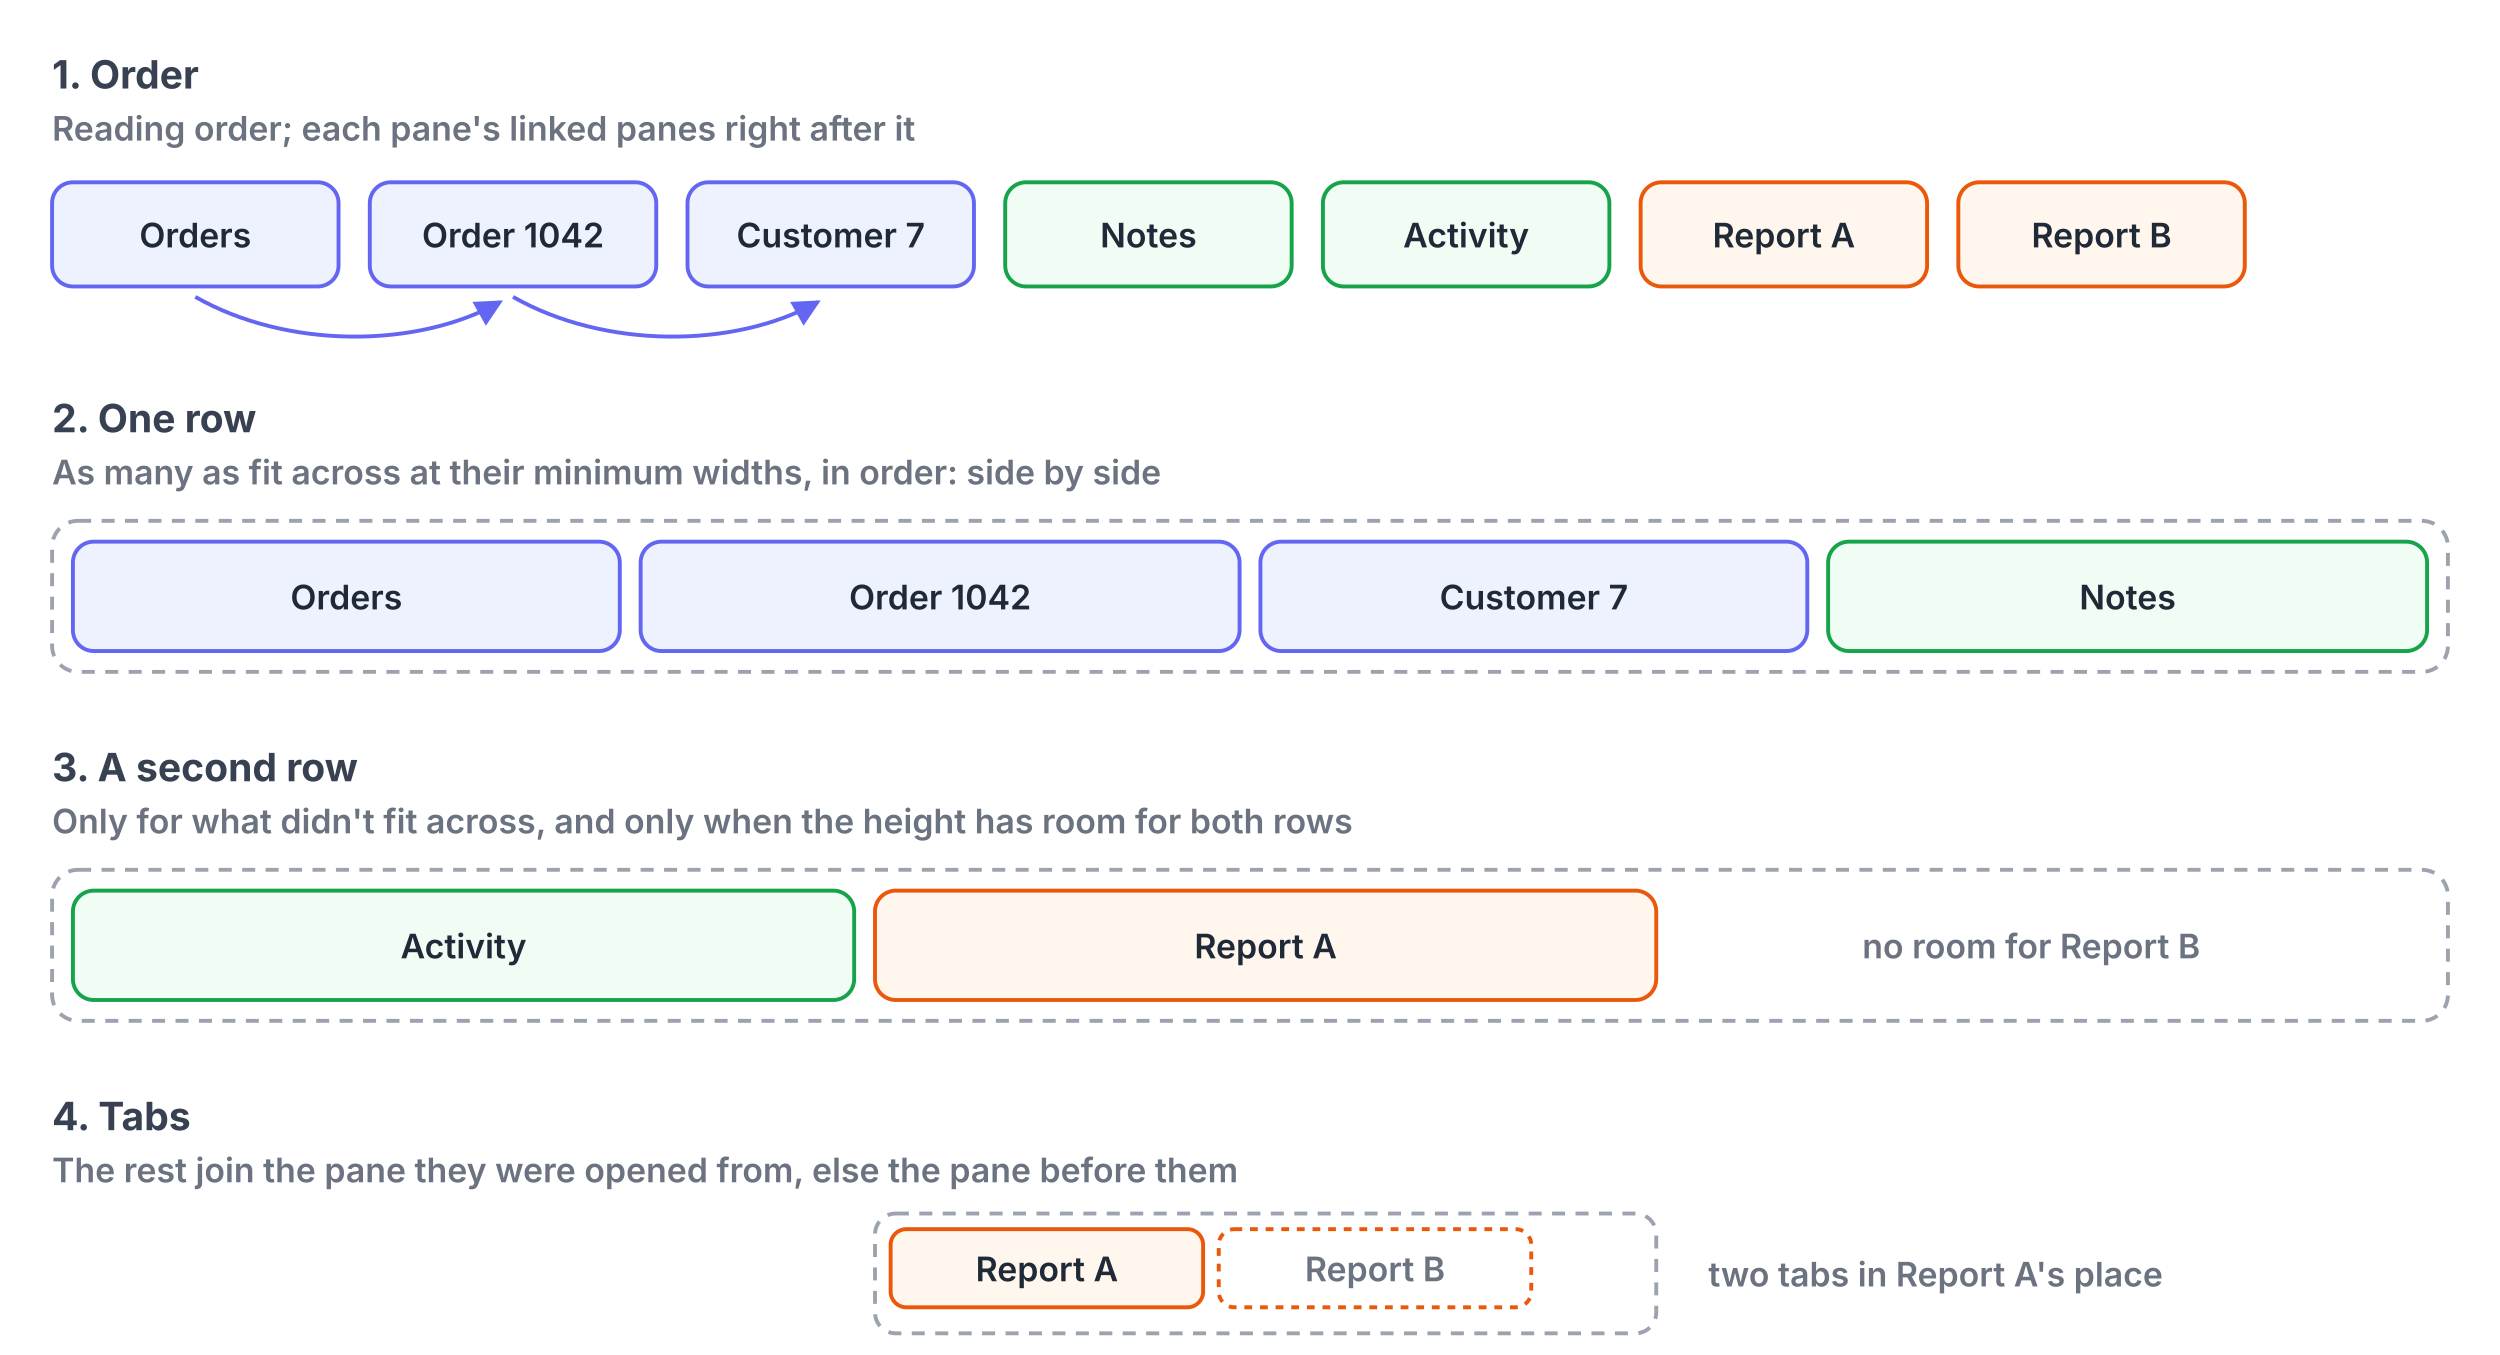
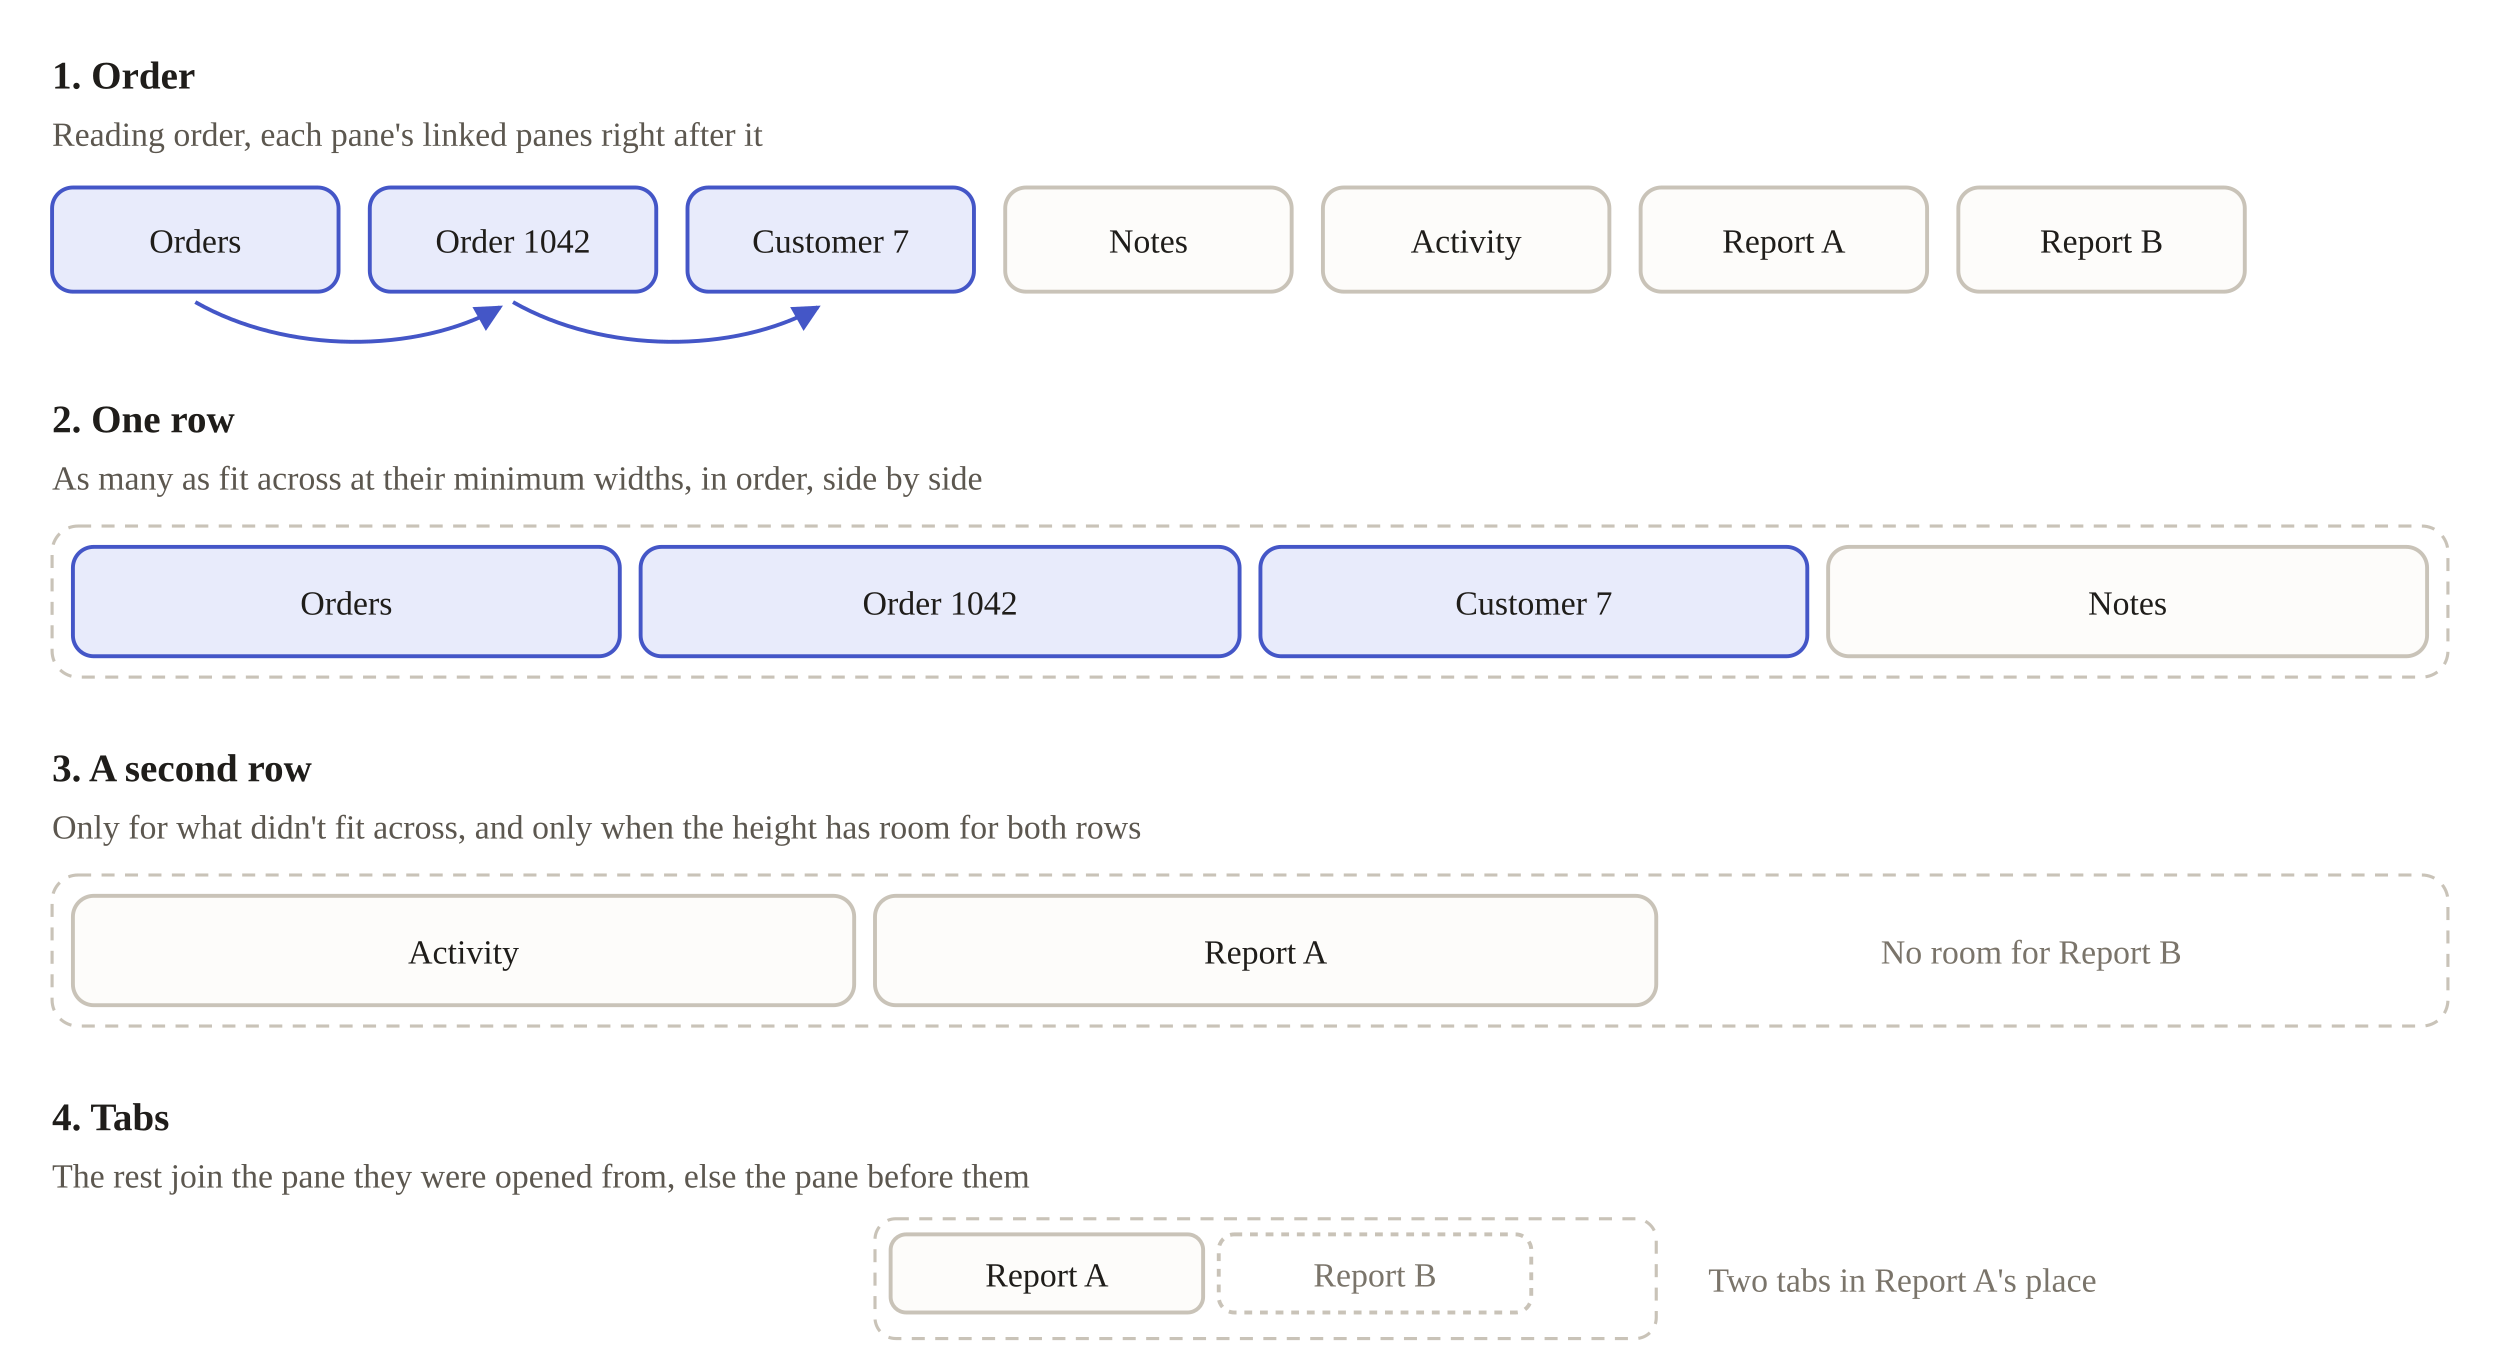
- <svg xmlns="http://www.w3.org/2000/svg" viewBox="0 0 960 520" font-family="system-ui, -apple-system, Segoe UI, sans-serif" font-size="14">
+ <svg xmlns="http://www.w3.org/2000/svg" viewBox="0 0 960 520" font-size="14">
  <style>
-     .t { fill: #6b7280; font-size: 13px; font-weight: 600; }
-     .h { fill: #374151; font-size: 15px; font-weight: 700; }
-     .p { fill: #eef2ff; stroke: #6366f1; stroke-width: 1.5; }
-     .q { fill: #f0fdf4; stroke: #16a34a; stroke-width: 1.5; }
-     .r { fill: #fff7ed; stroke: #ea580c; stroke-width: 1.5; }
-     .w { fill: none; stroke: #9ca3af; stroke-width: 1.5; stroke-dasharray: 5 4; }
-     .l { fill: none; stroke: #6366f1; stroke-width: 1.5; marker-end: url(#a); }
-     .n { fill: #1f2937; font-size: 13px; font-weight: 600; }
+     .al-root { font-family: var(--d-font, "Atkinson Hyperlegible Next", system-ui, sans-serif); }
+     .al-step { fill: var(--jali-text, #1f1d1a); font-size: 15px; font-weight: 600; }
+     .al-note { fill: var(--jali-text-muted, #5c574f); font-size: 13px; }
+     .al-chain { fill: var(--jali-accent-soft, #e8ebfb); stroke: var(--jali-accent, #4456c7); stroke-width: 1.5; }
+     .al-pane { fill: var(--jali-surface, #fdfcfa); stroke: var(--jali-border-strong, #c9c3b8); stroke-width: 1.5; }
+     .al-tab { fill: none; stroke: var(--jali-border-strong, #c9c3b8); stroke-width: 1.5; stroke-dasharray: 3 3; }
+     .al-room { fill: none; stroke: var(--jali-border-strong, #c9c3b8); stroke-width: 1.2; stroke-dasharray: 5 4; }
+     .al-link { fill: none; stroke: var(--jali-accent, #4456c7); stroke-width: 1.5; marker-end: url(#al-arrow); }
+     .al-arrow { fill: var(--jali-accent, #4456c7); }
+     .al-name { fill: var(--jali-text, #1f1d1a); font-size: 13px; font-weight: 500; }
+     .al-faint { fill: var(--jali-text-subtle, #7a746a); font-size: 13px; }
  </style>
  <defs>
-     <marker id="a" viewBox="0 0 8 8" refX="7" refY="4" markerWidth="7" markerHeight="7" orient="auto">
-       <path d="M0 0 8 4 0 8z" fill="#6366f1" />
+     <marker id="al-arrow" viewBox="0 0 8 8" refX="7" refY="4" markerWidth="7" markerHeight="7" orient="auto">
+       <path class="al-arrow" d="M0 0 8 4 0 8z" />
    </marker>
  </defs>
-   <text x="20" y="34" class="h">1. Order</text>
-   <text x="20" y="54" class="t">Reading order; each pane's linked panes right after it</text>
-   <g transform="translate(20 70)">
-     <rect class="p" width="110" height="40" rx="8" />
-     <text x="55" y="25" text-anchor="middle" class="n">Orders</text>
-     <rect class="p" x="122" width="110" height="40" rx="8" />
-     <text x="177" y="25" text-anchor="middle" class="n">Order 1042</text>
-     <rect class="p" x="244" width="110" height="40" rx="8" />
-     <text x="299" y="25" text-anchor="middle" class="n">Customer 7</text>
-     <rect class="q" x="366" width="110" height="40" rx="8" />
-     <text x="421" y="25" text-anchor="middle" class="n">Notes</text>
-     <rect class="q" x="488" width="110" height="40" rx="8" />
-     <text x="543" y="25" text-anchor="middle" class="n">Activity</text>
-     <rect class="r" x="610" width="110" height="40" rx="8" />
-     <text x="665" y="25" text-anchor="middle" class="n">Report A</text>
-     <rect class="r" x="732" width="110" height="40" rx="8" />
-     <text x="787" y="25" text-anchor="middle" class="n">Report B</text>
-     <path class="l" d="M55 44 C 90 64, 140 64, 172 46" />
-     <path class="l" d="M177 44 C 212 64, 262 64, 294 46" />
-   </g>
-   <text x="20" y="166" class="h">2. One row</text>
-   <text x="20" y="186" class="t">As many as fit across at their minimum widths, in order: side by side</text>
-   <g transform="translate(20 200)">
-     <rect class="w" width="920" height="58" rx="10" />
-     <rect class="p" x="8" y="8" width="210" height="42" rx="8" />
-     <text x="113" y="34" text-anchor="middle" class="n">Orders</text>
-     <rect class="p" x="226" y="8" width="230" height="42" rx="8" />
-     <text x="341" y="34" text-anchor="middle" class="n">Order 1042</text>
-     <rect class="p" x="464" y="8" width="210" height="42" rx="8" />
-     <text x="569" y="34" text-anchor="middle" class="n">Customer 7</text>
-     <rect class="q" x="682" y="8" width="230" height="42" rx="8" />
-     <text x="797" y="34" text-anchor="middle" class="n">Notes</text>
-   </g>
-   <text x="20" y="300" class="h">3. A second row</text>
-   <text x="20" y="320" class="t">Only for what didn't fit across, and only when the height has room for both rows</text>
-   <g transform="translate(20 334)">
-     <rect class="w" width="920" height="58" rx="10" />
-     <rect class="q" x="8" y="8" width="300" height="42" rx="8" />
-     <text x="158" y="34" text-anchor="middle" class="n">Activity</text>
-     <rect class="r" x="316" y="8" width="300" height="42" rx="8" />
-     <text x="466" y="34" text-anchor="middle" class="n">Report A</text>
-     <text x="760" y="34" text-anchor="middle" class="t">no room for Report B</text>
-   </g>
-   <text x="20" y="434" class="h">4. Tabs</text>
-   <text x="20" y="454" class="t">The rest join the pane they were opened from, else the pane before them</text>
-   <g transform="translate(336 466)">
-     <rect class="w" width="300" height="46" rx="8" />
-     <rect class="r" x="6" y="6" width="120" height="30" rx="6" />
-     <text x="66" y="26" text-anchor="middle" class="n">Report A</text>
-     <rect x="132" y="6" width="120" height="30" rx="6" fill="none" stroke="#ea580c" stroke-width="1.5" stroke-dasharray="3 3" />
-     <text x="192" y="26" text-anchor="middle" class="t">Report B</text>
-     <text x="320" y="28" class="t">two tabs in Report A's place</text>
+   <g class="al-root">
+     <text x="20" y="34" class="al-step">1. Order</text>
+     <text x="20" y="56" class="al-note">Reading order, each pane's linked panes right after it</text>
+     <g transform="translate(20 72)">
+       <rect class="al-chain" width="110" height="40" rx="8" />
+       <text x="55" y="25" text-anchor="middle" class="al-name">Orders</text>
+       <rect class="al-chain" x="122" width="110" height="40" rx="8" />
+       <text x="177" y="25" text-anchor="middle" class="al-name">Order 1042</text>
+       <rect class="al-chain" x="244" width="110" height="40" rx="8" />
+       <text x="299" y="25" text-anchor="middle" class="al-name">Customer 7</text>
+       <rect class="al-pane" x="366" width="110" height="40" rx="8" />
+       <text x="421" y="25" text-anchor="middle" class="al-name">Notes</text>
+       <rect class="al-pane" x="488" width="110" height="40" rx="8" />
+       <text x="543" y="25" text-anchor="middle" class="al-name">Activity</text>
+       <rect class="al-pane" x="610" width="110" height="40" rx="8" />
+       <text x="665" y="25" text-anchor="middle" class="al-name">Report A</text>
+       <rect class="al-pane" x="732" width="110" height="40" rx="8" />
+       <text x="787" y="25" text-anchor="middle" class="al-name">Report B</text>
+       <path class="al-link" d="M55 44 C 90 64, 140 64, 172 46" />
+       <path class="al-link" d="M177 44 C 212 64, 262 64, 294 46" />
+     </g>
+     <text x="20" y="166" class="al-step">2. One row</text>
+     <text x="20" y="188" class="al-note">As many as fit across at their minimum widths, in order, side by side</text>
+     <g transform="translate(20 202)">
+       <rect class="al-room" width="920" height="58" rx="10" />
+       <rect class="al-chain" x="8" y="8" width="210" height="42" rx="8" />
+       <text x="113" y="34" text-anchor="middle" class="al-name">Orders</text>
+       <rect class="al-chain" x="226" y="8" width="230" height="42" rx="8" />
+       <text x="341" y="34" text-anchor="middle" class="al-name">Order 1042</text>
+       <rect class="al-chain" x="464" y="8" width="210" height="42" rx="8" />
+       <text x="569" y="34" text-anchor="middle" class="al-name">Customer 7</text>
+       <rect class="al-pane" x="682" y="8" width="230" height="42" rx="8" />
+       <text x="797" y="34" text-anchor="middle" class="al-name">Notes</text>
+     </g>
+     <text x="20" y="300" class="al-step">3. A second row</text>
+     <text x="20" y="322" class="al-note">Only for what didn't fit across, and only when the height has room for both rows</text>
+     <g transform="translate(20 336)">
+       <rect class="al-room" width="920" height="58" rx="10" />
+       <rect class="al-pane" x="8" y="8" width="300" height="42" rx="8" />
+       <text x="158" y="34" text-anchor="middle" class="al-name">Activity</text>
+       <rect class="al-pane" x="316" y="8" width="300" height="42" rx="8" />
+       <text x="466" y="34" text-anchor="middle" class="al-name">Report A</text>
+       <text x="760" y="34" text-anchor="middle" class="al-faint">No room for Report B</text>
+     </g>
+     <text x="20" y="434" class="al-step">4. Tabs</text>
+     <text x="20" y="456" class="al-note">The rest join the pane they were opened from, else the pane before them</text>
+     <g transform="translate(336 468)">
+       <rect class="al-room" width="300" height="46" rx="8" />
+       <rect class="al-pane" x="6" y="6" width="120" height="30" rx="6" />
+       <text x="66" y="26" text-anchor="middle" class="al-name">Report A</text>
+       <rect class="al-tab" x="132" y="6" width="120" height="30" rx="6" />
+       <text x="192" y="26" text-anchor="middle" class="al-faint">Report B</text>
+       <text x="320" y="28" class="al-faint">Two tabs in Report A's place</text>
+     </g>
  </g>
</svg>
